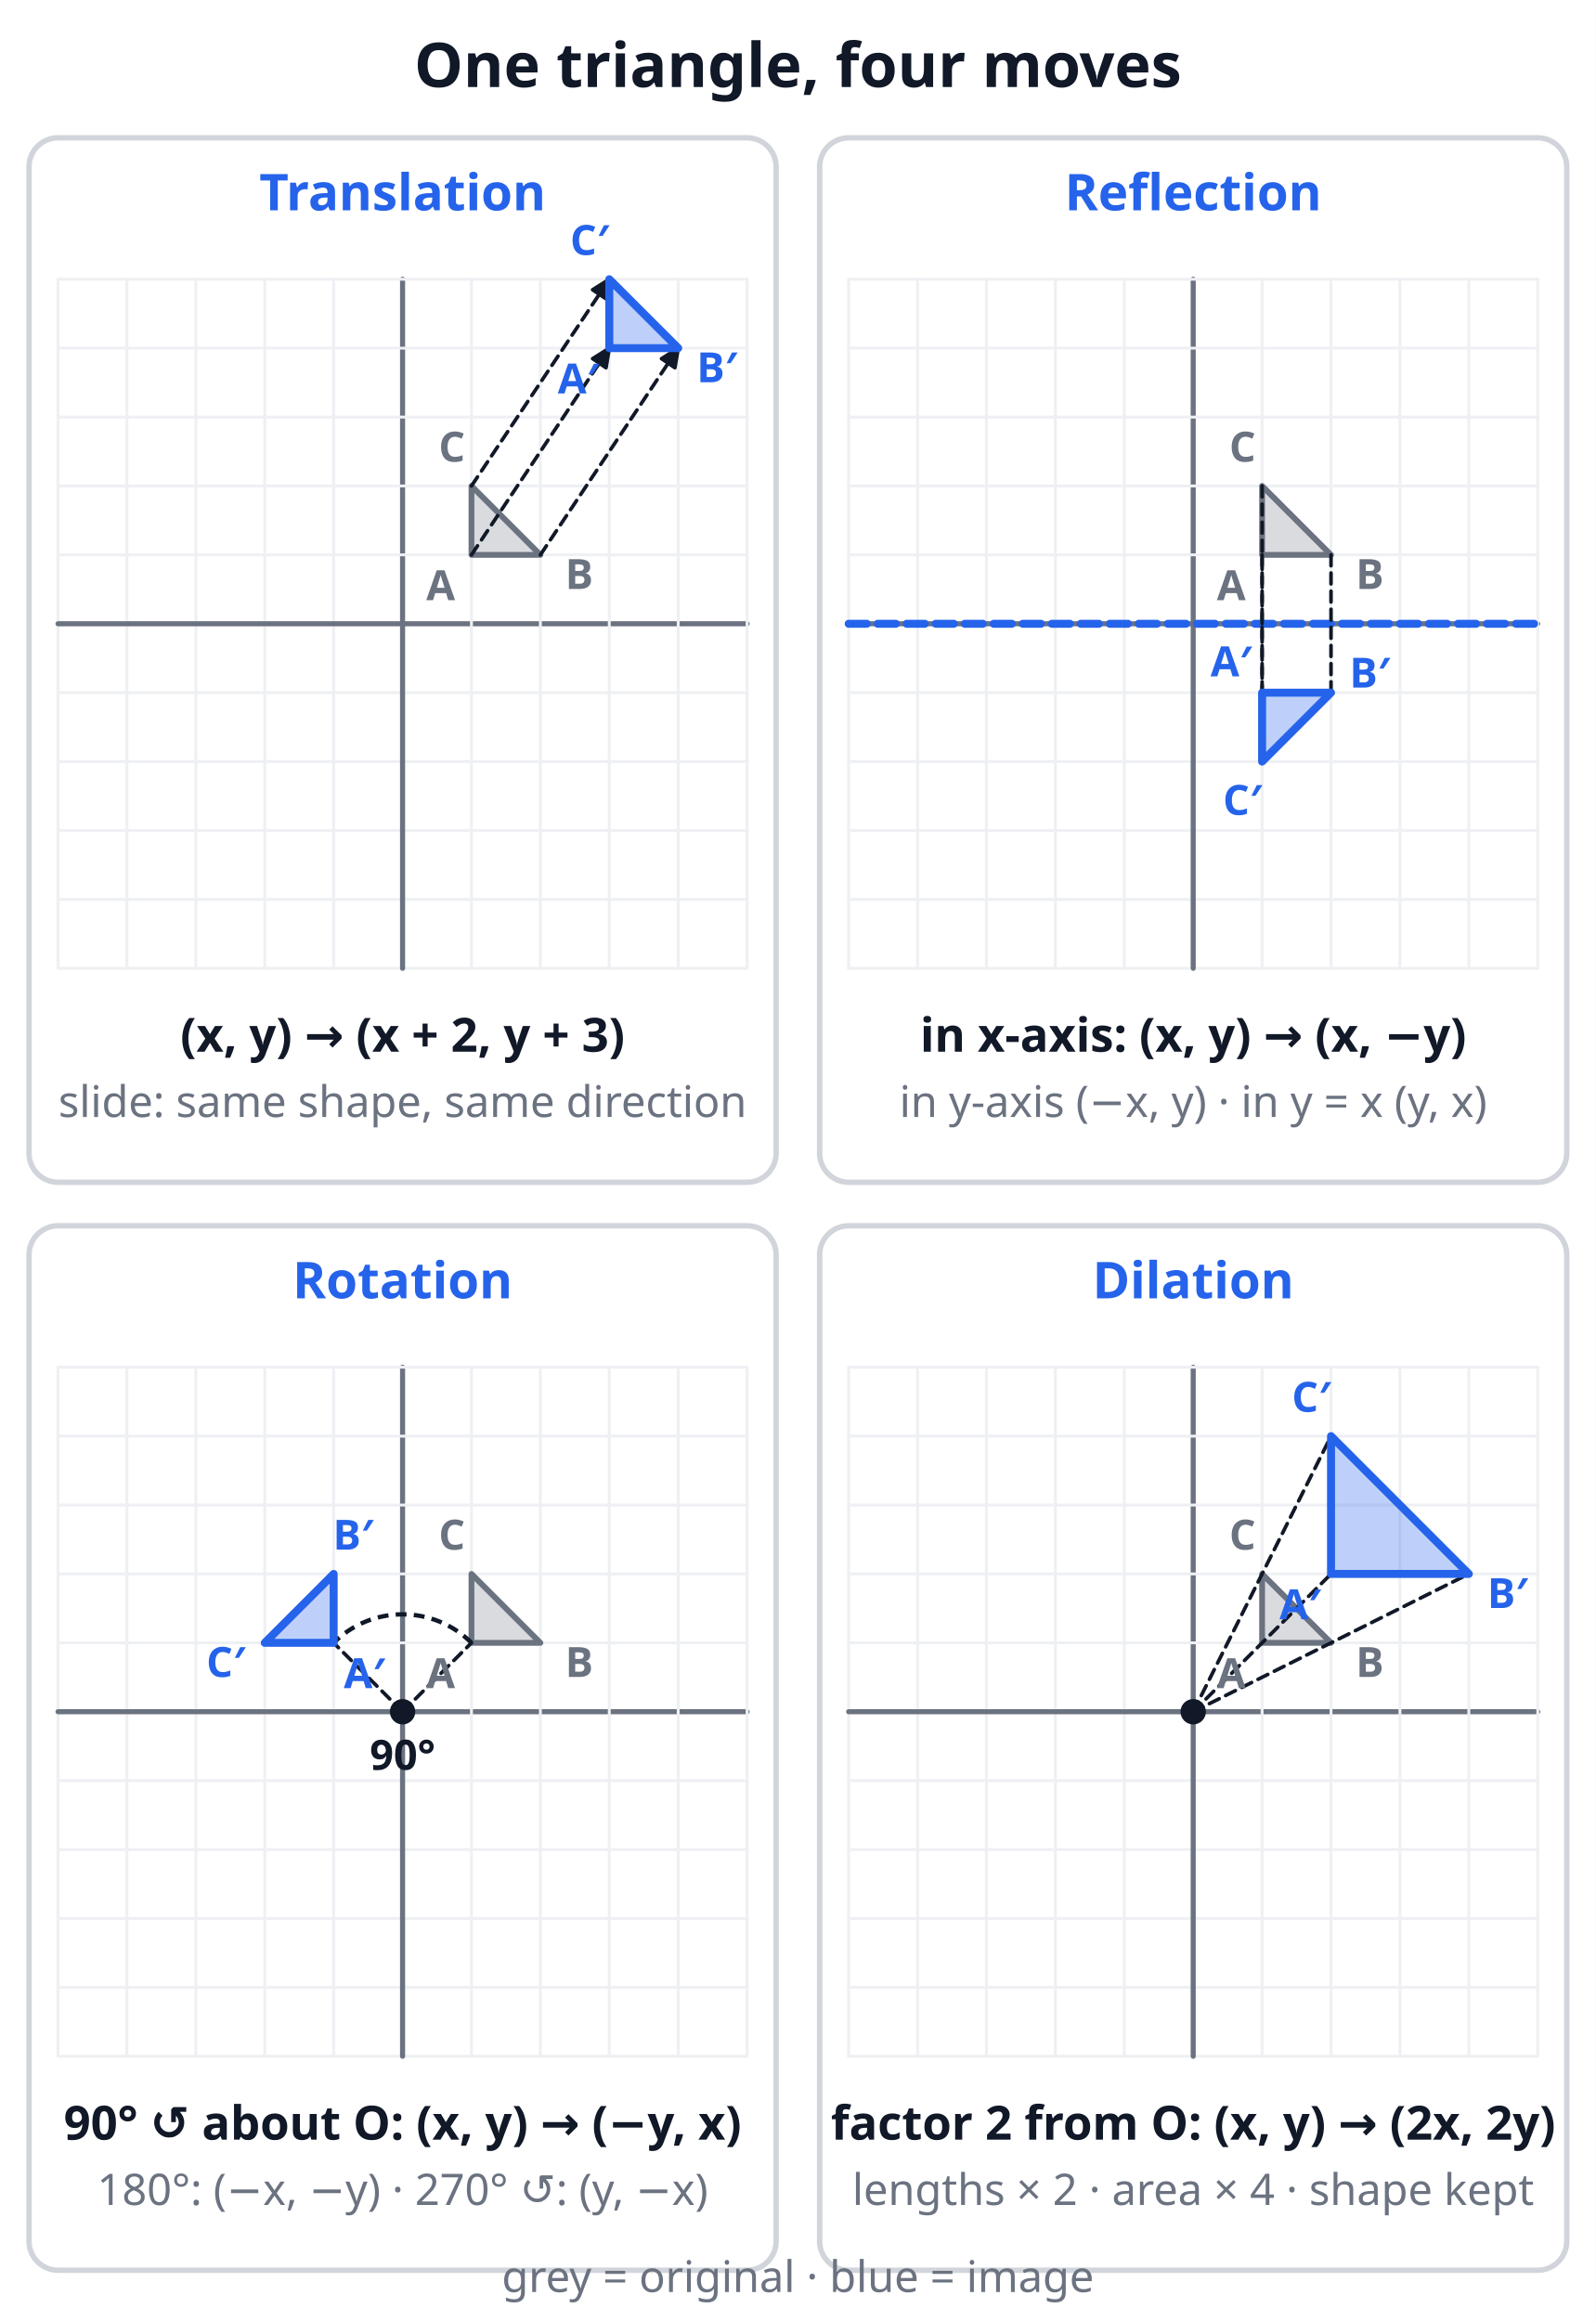
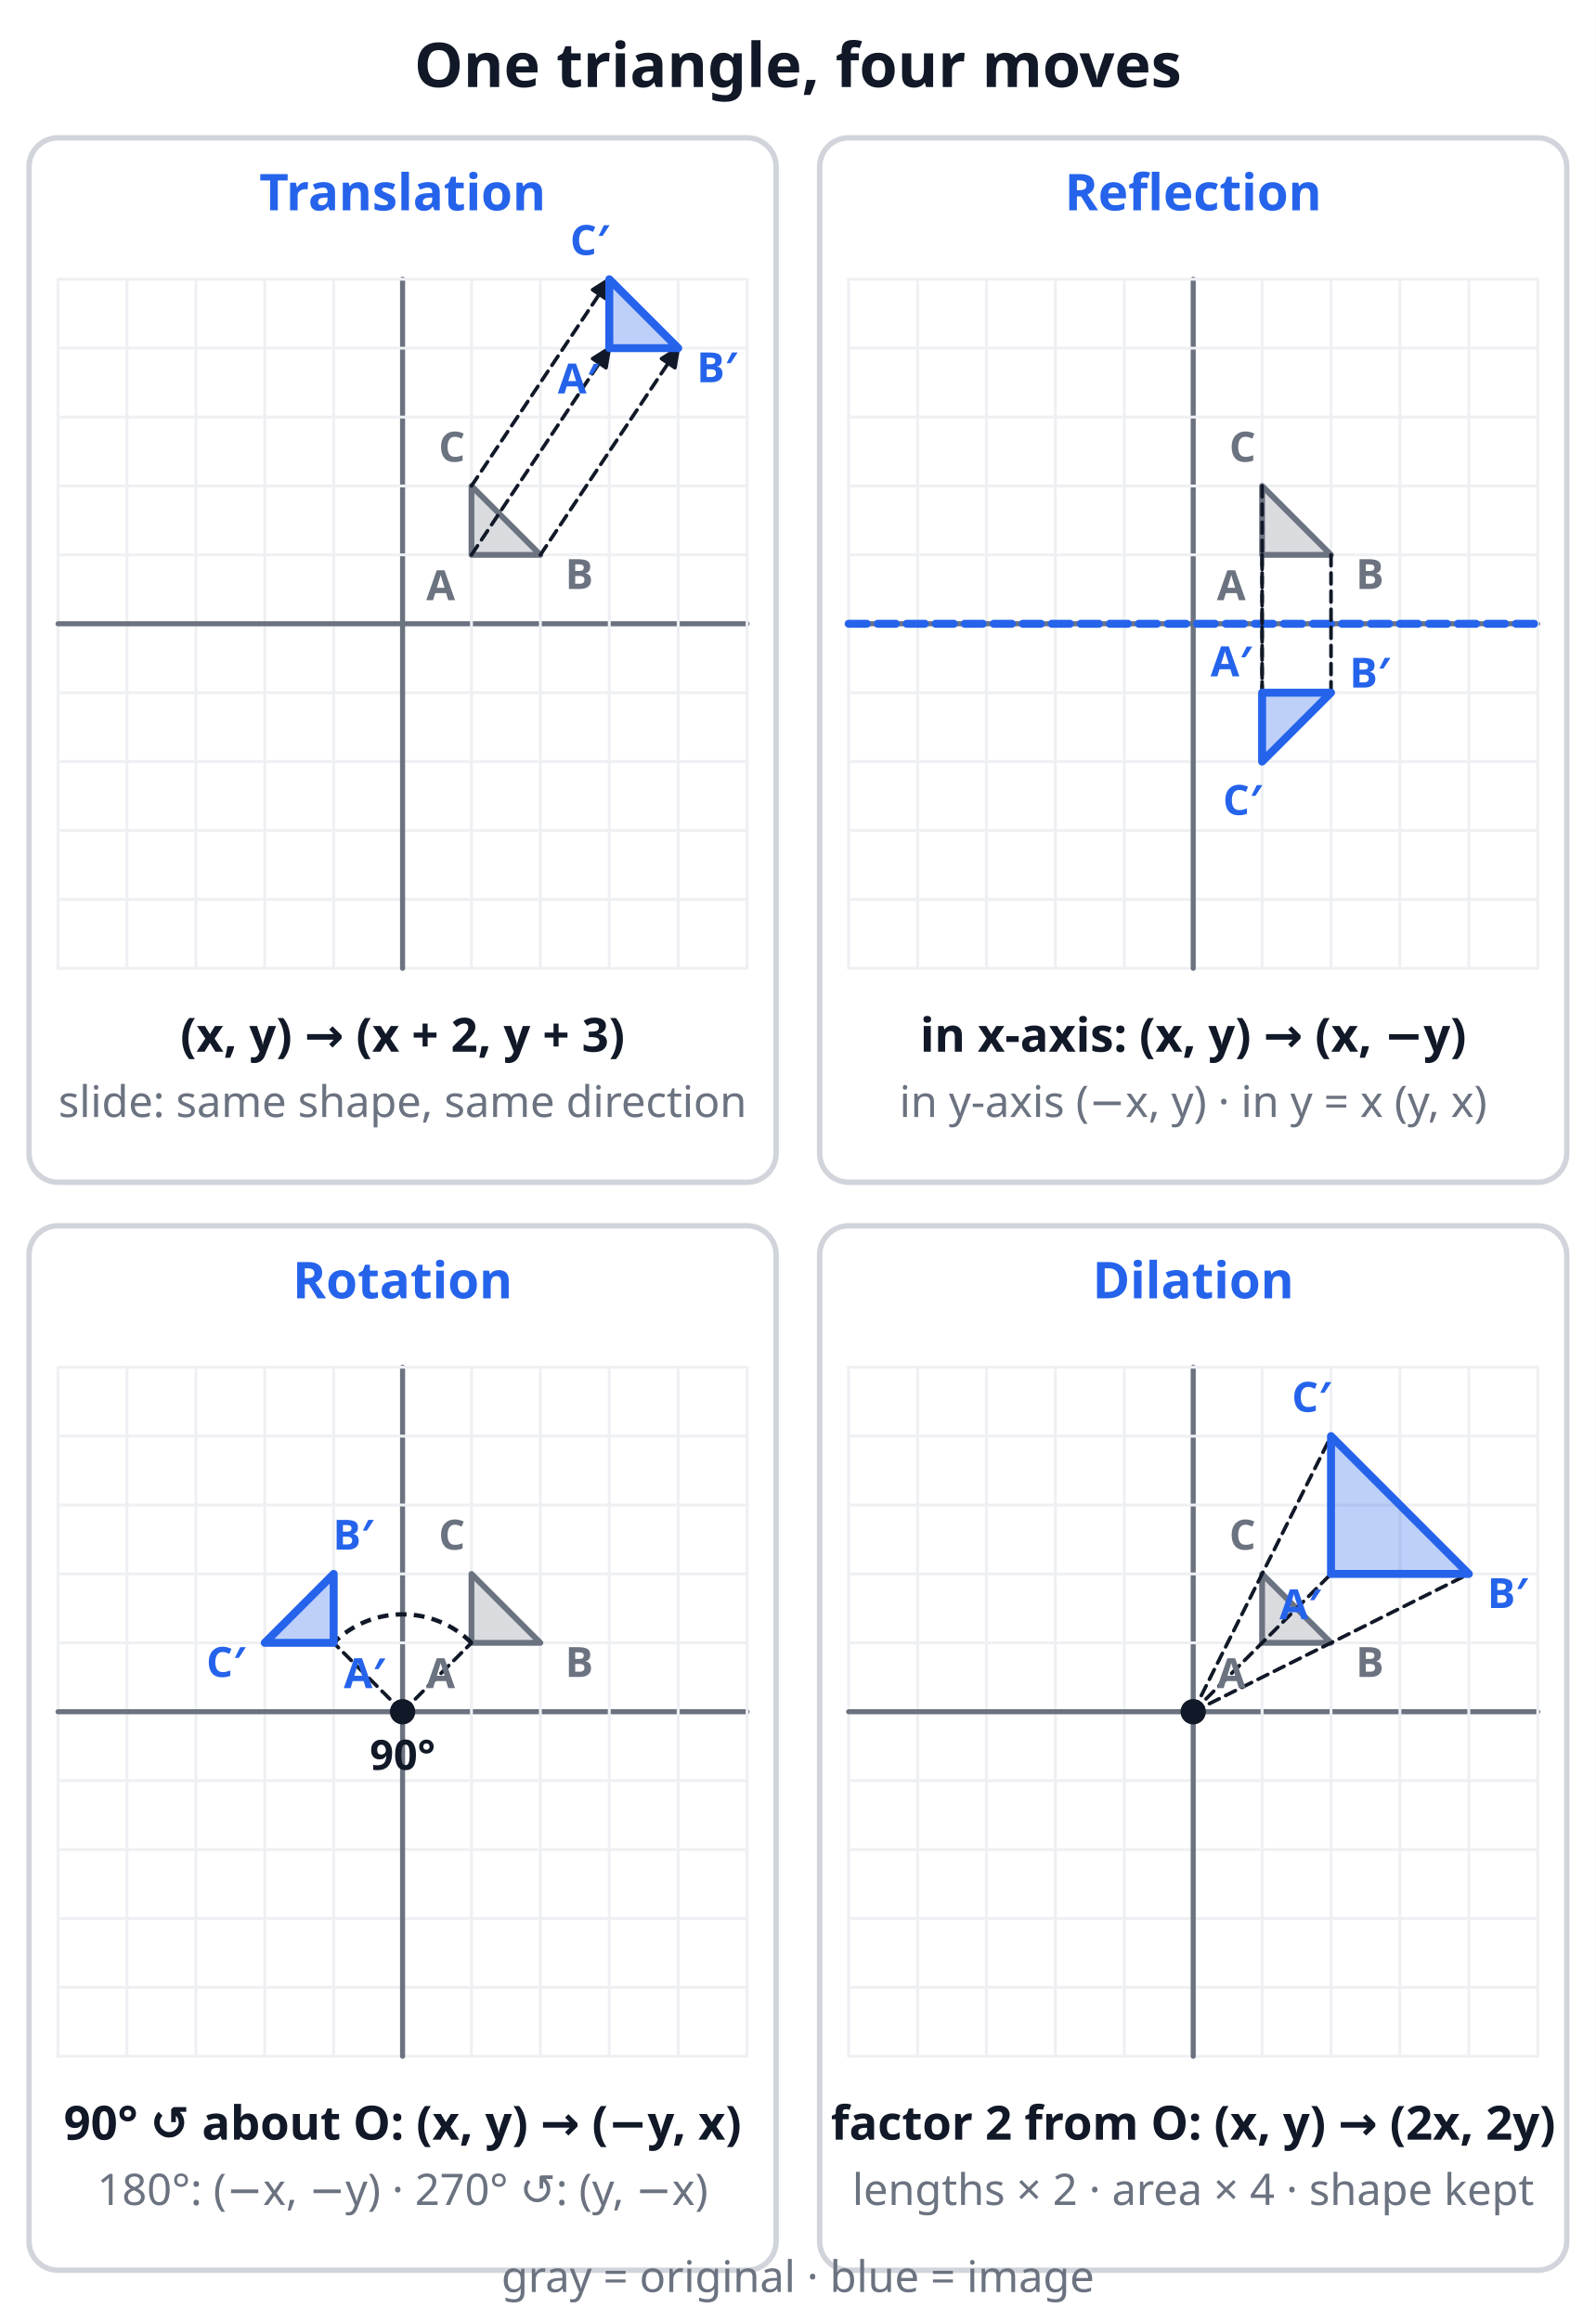
- <svg xmlns="http://www.w3.org/2000/svg" viewBox="0 0 440 640" role="img" aria-labelledby="t d">
+ <svg xmlns="http://www.w3.org/2000/svg" viewBox="0 0 440 640" role="img" aria-labeledby="t d">
  <rect x="0" y="0" width="440" height="640" fill="#ffffff" />
  <g font-family="sans-serif" fill="#111827">
    <text x="220.0" y="24.0" font-size="17" text-anchor="middle" fill="#111827" font-weight="bold">One triangle, four moves</text>
    <rect x="8.0" y="38.0" width="206.0" height="288.0" rx="8" fill="none" stroke="#d1d5db" stroke-width="1.5" />
    <text x="111.0" y="58.0" font-size="14" text-anchor="middle" fill="#2563eb" font-weight="bold">Translation</text>
    <line x1="16.0" y1="267.0" x2="16.0" y2="77.0" stroke="#eef0f3" stroke-width="0.8" stroke-linecap="round" />
    <line x1="16.0" y1="267.0" x2="206.0" y2="267.0" stroke="#eef0f3" stroke-width="0.8" stroke-linecap="round" />
    <line x1="35.0" y1="267.0" x2="35.0" y2="77.0" stroke="#eef0f3" stroke-width="0.8" stroke-linecap="round" />
    <line x1="16.0" y1="248.0" x2="206.0" y2="248.0" stroke="#eef0f3" stroke-width="0.8" stroke-linecap="round" />
    <line x1="54.0" y1="267.0" x2="54.0" y2="77.0" stroke="#eef0f3" stroke-width="0.8" stroke-linecap="round" />
    <line x1="16.0" y1="229.0" x2="206.0" y2="229.0" stroke="#eef0f3" stroke-width="0.8" stroke-linecap="round" />
    <line x1="73.0" y1="267.0" x2="73.0" y2="77.0" stroke="#eef0f3" stroke-width="0.8" stroke-linecap="round" />
    <line x1="16.0" y1="210.0" x2="206.0" y2="210.0" stroke="#eef0f3" stroke-width="0.8" stroke-linecap="round" />
    <line x1="92.0" y1="267.0" x2="92.0" y2="77.0" stroke="#eef0f3" stroke-width="0.8" stroke-linecap="round" />
    <line x1="16.0" y1="191.0" x2="206.0" y2="191.0" stroke="#eef0f3" stroke-width="0.8" stroke-linecap="round" />
    <line x1="111.0" y1="267.0" x2="111.0" y2="77.0" stroke="#6b7280" stroke-width="1.4" stroke-linecap="round" />
    <line x1="16.0" y1="172.0" x2="206.0" y2="172.0" stroke="#6b7280" stroke-width="1.4" stroke-linecap="round" />
    <line x1="130.0" y1="267.0" x2="130.0" y2="77.0" stroke="#eef0f3" stroke-width="0.8" stroke-linecap="round" />
    <line x1="16.0" y1="153.0" x2="206.0" y2="153.0" stroke="#eef0f3" stroke-width="0.8" stroke-linecap="round" />
    <line x1="149.0" y1="267.0" x2="149.0" y2="77.0" stroke="#eef0f3" stroke-width="0.8" stroke-linecap="round" />
    <line x1="16.0" y1="134.0" x2="206.0" y2="134.0" stroke="#eef0f3" stroke-width="0.8" stroke-linecap="round" />
    <line x1="168.0" y1="267.0" x2="168.0" y2="77.0" stroke="#eef0f3" stroke-width="0.8" stroke-linecap="round" />
    <line x1="16.0" y1="115.0" x2="206.0" y2="115.0" stroke="#eef0f3" stroke-width="0.8" stroke-linecap="round" />
    <line x1="187.0" y1="267.0" x2="187.0" y2="77.0" stroke="#eef0f3" stroke-width="0.8" stroke-linecap="round" />
    <line x1="16.0" y1="96.0" x2="206.0" y2="96.0" stroke="#eef0f3" stroke-width="0.8" stroke-linecap="round" />
    <line x1="206.0" y1="267.0" x2="206.0" y2="77.0" stroke="#eef0f3" stroke-width="0.8" stroke-linecap="round" />
    <line x1="16.0" y1="77.0" x2="206.0" y2="77.0" stroke="#eef0f3" stroke-width="0.8" stroke-linecap="round" />
    <polygon points="130.0,153.0 149.0,153.0 130.0,134.0" fill="#6b7280" fill-opacity="0.25" stroke="#6b7280" stroke-width="1.6" stroke-linejoin="round" />
    <line x1="130.0" y1="153.0" x2="168.0" y2="96.0" stroke="#111827" stroke-width="1" stroke-dasharray="3 2" stroke-linecap="round" />
    <polygon points="168.0,96.0 167.1,101.4 163.4,98.9" fill="#111827" stroke="#111827" stroke-width="1" stroke-linejoin="round" />
    <line x1="149.0" y1="153.0" x2="187.0" y2="96.0" stroke="#111827" stroke-width="1" stroke-dasharray="3 2" stroke-linecap="round" />
    <polygon points="187.0,96.0 186.1,101.4 182.4,98.9" fill="#111827" stroke="#111827" stroke-width="1" stroke-linejoin="round" />
    <line x1="130.0" y1="134.0" x2="168.0" y2="77.0" stroke="#111827" stroke-width="1" stroke-dasharray="3 2" stroke-linecap="round" />
    <polygon points="168.0,77.0 167.1,82.4 163.4,79.9" fill="#111827" stroke="#111827" stroke-width="1" stroke-linejoin="round" />
    <polygon points="168.0,96.0 187.0,96.0 168.0,77.0" fill="#2563eb" fill-opacity="0.3" stroke="#2563eb" stroke-width="2.2" stroke-linejoin="round" />
    <text x="121.5" y="165.5" font-size="11.5" text-anchor="middle" fill="#6b7280" font-weight="bold">A</text>
    <text x="159.7" y="162.4" font-size="11.5" text-anchor="middle" fill="#6b7280" font-weight="bold">B</text>
    <text x="124.6" y="127.3" font-size="11.5" text-anchor="middle" fill="#6b7280" font-weight="bold">C</text>
    <text x="159.5" y="108.5" font-size="11.5" text-anchor="middle" fill="#2563eb" font-weight="bold">A′</text>
    <text x="197.7" y="105.4" font-size="11.5" text-anchor="middle" fill="#2563eb" font-weight="bold">B′</text>
    <text x="162.6" y="70.3" font-size="11.5" text-anchor="middle" fill="#2563eb" font-weight="bold">C′</text>
    <text x="111.0" y="290.0" font-size="13" text-anchor="middle" fill="#111827" font-weight="bold">(x, y) → (x + 2, y + 3)</text>
    <text x="111.0" y="308.0" font-size="12" text-anchor="middle" fill="#6b7280">slide: same shape, same direction</text>
    <rect x="226.0" y="38.0" width="206.0" height="288.0" rx="8" fill="none" stroke="#d1d5db" stroke-width="1.5" />
    <text x="329.0" y="58.0" font-size="14" text-anchor="middle" fill="#2563eb" font-weight="bold">Reflection</text>
    <line x1="234.0" y1="267.0" x2="234.0" y2="77.0" stroke="#eef0f3" stroke-width="0.8" stroke-linecap="round" />
    <line x1="234.0" y1="267.0" x2="424.0" y2="267.0" stroke="#eef0f3" stroke-width="0.8" stroke-linecap="round" />
    <line x1="253.0" y1="267.0" x2="253.0" y2="77.0" stroke="#eef0f3" stroke-width="0.8" stroke-linecap="round" />
    <line x1="234.0" y1="248.0" x2="424.0" y2="248.0" stroke="#eef0f3" stroke-width="0.8" stroke-linecap="round" />
    <line x1="272.0" y1="267.0" x2="272.0" y2="77.0" stroke="#eef0f3" stroke-width="0.8" stroke-linecap="round" />
    <line x1="234.0" y1="229.0" x2="424.0" y2="229.0" stroke="#eef0f3" stroke-width="0.8" stroke-linecap="round" />
    <line x1="291.0" y1="267.0" x2="291.0" y2="77.0" stroke="#eef0f3" stroke-width="0.8" stroke-linecap="round" />
    <line x1="234.0" y1="210.0" x2="424.0" y2="210.0" stroke="#eef0f3" stroke-width="0.8" stroke-linecap="round" />
    <line x1="310.0" y1="267.0" x2="310.0" y2="77.0" stroke="#eef0f3" stroke-width="0.8" stroke-linecap="round" />
    <line x1="234.0" y1="191.0" x2="424.0" y2="191.0" stroke="#eef0f3" stroke-width="0.8" stroke-linecap="round" />
    <line x1="329.0" y1="267.0" x2="329.0" y2="77.0" stroke="#6b7280" stroke-width="1.4" stroke-linecap="round" />
    <line x1="234.0" y1="172.0" x2="424.0" y2="172.0" stroke="#6b7280" stroke-width="1.4" stroke-linecap="round" />
    <line x1="348.0" y1="267.0" x2="348.0" y2="77.0" stroke="#eef0f3" stroke-width="0.8" stroke-linecap="round" />
    <line x1="234.0" y1="153.0" x2="424.0" y2="153.0" stroke="#eef0f3" stroke-width="0.8" stroke-linecap="round" />
    <line x1="367.0" y1="267.0" x2="367.0" y2="77.0" stroke="#eef0f3" stroke-width="0.8" stroke-linecap="round" />
    <line x1="234.0" y1="134.0" x2="424.0" y2="134.0" stroke="#eef0f3" stroke-width="0.8" stroke-linecap="round" />
    <line x1="386.0" y1="267.0" x2="386.0" y2="77.0" stroke="#eef0f3" stroke-width="0.8" stroke-linecap="round" />
    <line x1="234.0" y1="115.0" x2="424.0" y2="115.0" stroke="#eef0f3" stroke-width="0.8" stroke-linecap="round" />
    <line x1="405.0" y1="267.0" x2="405.0" y2="77.0" stroke="#eef0f3" stroke-width="0.8" stroke-linecap="round" />
    <line x1="234.0" y1="96.0" x2="424.0" y2="96.0" stroke="#eef0f3" stroke-width="0.8" stroke-linecap="round" />
    <line x1="424.0" y1="267.0" x2="424.0" y2="77.0" stroke="#eef0f3" stroke-width="0.8" stroke-linecap="round" />
    <line x1="234.0" y1="77.0" x2="424.0" y2="77.0" stroke="#eef0f3" stroke-width="0.8" stroke-linecap="round" />
    <polygon points="348.0,153.0 367.0,153.0 348.0,134.0" fill="#6b7280" fill-opacity="0.25" stroke="#6b7280" stroke-width="1.6" stroke-linejoin="round" />
    <line x1="234.0" y1="172.0" x2="424.0" y2="172.0" stroke="#2563eb" stroke-width="2.2" stroke-dasharray="5 3" stroke-linecap="round" />
    <line x1="348.0" y1="153.0" x2="348.0" y2="191.0" stroke="#111827" stroke-width="1" stroke-dasharray="3 2" stroke-linecap="round" />
    <line x1="367.0" y1="153.0" x2="367.0" y2="191.0" stroke="#111827" stroke-width="1" stroke-dasharray="3 2" stroke-linecap="round" />
    <line x1="348.0" y1="134.0" x2="348.0" y2="210.0" stroke="#111827" stroke-width="1" stroke-dasharray="3 2" stroke-linecap="round" />
    <polygon points="348.0,191.0 367.0,191.0 348.0,210.0" fill="#2563eb" fill-opacity="0.3" stroke="#2563eb" stroke-width="2.2" stroke-linejoin="round" />
    <text x="339.5" y="165.5" font-size="11.5" text-anchor="middle" fill="#6b7280" font-weight="bold">A</text>
    <text x="377.7" y="162.4" font-size="11.5" text-anchor="middle" fill="#6b7280" font-weight="bold">B</text>
    <text x="342.6" y="127.3" font-size="11.5" text-anchor="middle" fill="#6b7280" font-weight="bold">C</text>
    <text x="339.5" y="186.5" font-size="11.5" text-anchor="middle" fill="#2563eb" font-weight="bold">A′</text>
    <text x="377.7" y="189.6" font-size="11.5" text-anchor="middle" fill="#2563eb" font-weight="bold">B′</text>
    <text x="342.6" y="224.7" font-size="11.5" text-anchor="middle" fill="#2563eb" font-weight="bold">C′</text>
    <text x="329.0" y="290.0" font-size="13" text-anchor="middle" fill="#111827" font-weight="bold">in x-axis: (x, y) → (x, −y)</text>
    <text x="329.0" y="308.0" font-size="12" text-anchor="middle" fill="#6b7280">in y-axis (−x, y) · in y = x (y, x)</text>
    <rect x="8.0" y="338.0" width="206.0" height="288.0" rx="8" fill="none" stroke="#d1d5db" stroke-width="1.5" />
    <text x="111.0" y="358.0" font-size="14" text-anchor="middle" fill="#2563eb" font-weight="bold">Rotation</text>
    <line x1="16.0" y1="567.0" x2="16.0" y2="377.0" stroke="#eef0f3" stroke-width="0.8" stroke-linecap="round" />
    <line x1="16.0" y1="567.0" x2="206.0" y2="567.0" stroke="#eef0f3" stroke-width="0.8" stroke-linecap="round" />
    <line x1="35.0" y1="567.0" x2="35.0" y2="377.0" stroke="#eef0f3" stroke-width="0.8" stroke-linecap="round" />
    <line x1="16.0" y1="548.0" x2="206.0" y2="548.0" stroke="#eef0f3" stroke-width="0.8" stroke-linecap="round" />
    <line x1="54.0" y1="567.0" x2="54.0" y2="377.0" stroke="#eef0f3" stroke-width="0.8" stroke-linecap="round" />
    <line x1="16.0" y1="529.0" x2="206.0" y2="529.0" stroke="#eef0f3" stroke-width="0.8" stroke-linecap="round" />
    <line x1="73.0" y1="567.0" x2="73.0" y2="377.0" stroke="#eef0f3" stroke-width="0.8" stroke-linecap="round" />
    <line x1="16.0" y1="510.0" x2="206.0" y2="510.0" stroke="#eef0f3" stroke-width="0.8" stroke-linecap="round" />
    <line x1="92.0" y1="567.0" x2="92.0" y2="377.0" stroke="#eef0f3" stroke-width="0.8" stroke-linecap="round" />
    <line x1="16.0" y1="491.0" x2="206.0" y2="491.0" stroke="#eef0f3" stroke-width="0.8" stroke-linecap="round" />
    <line x1="111.0" y1="567.0" x2="111.0" y2="377.0" stroke="#6b7280" stroke-width="1.4" stroke-linecap="round" />
    <line x1="16.0" y1="472.0" x2="206.0" y2="472.0" stroke="#6b7280" stroke-width="1.4" stroke-linecap="round" />
    <line x1="130.0" y1="567.0" x2="130.0" y2="377.0" stroke="#eef0f3" stroke-width="0.8" stroke-linecap="round" />
    <line x1="16.0" y1="453.0" x2="206.0" y2="453.0" stroke="#eef0f3" stroke-width="0.8" stroke-linecap="round" />
    <line x1="149.0" y1="567.0" x2="149.0" y2="377.0" stroke="#eef0f3" stroke-width="0.8" stroke-linecap="round" />
    <line x1="16.0" y1="434.0" x2="206.0" y2="434.0" stroke="#eef0f3" stroke-width="0.8" stroke-linecap="round" />
    <line x1="168.0" y1="567.0" x2="168.0" y2="377.0" stroke="#eef0f3" stroke-width="0.8" stroke-linecap="round" />
    <line x1="16.0" y1="415.0" x2="206.0" y2="415.0" stroke="#eef0f3" stroke-width="0.8" stroke-linecap="round" />
    <line x1="187.0" y1="567.0" x2="187.0" y2="377.0" stroke="#eef0f3" stroke-width="0.8" stroke-linecap="round" />
    <line x1="16.0" y1="396.0" x2="206.0" y2="396.0" stroke="#eef0f3" stroke-width="0.8" stroke-linecap="round" />
    <line x1="206.0" y1="567.0" x2="206.0" y2="377.0" stroke="#eef0f3" stroke-width="0.8" stroke-linecap="round" />
    <line x1="16.0" y1="377.0" x2="206.0" y2="377.0" stroke="#eef0f3" stroke-width="0.8" stroke-linecap="round" />
    <polygon points="130.0,453.0 149.0,453.0 130.0,434.0" fill="#6b7280" fill-opacity="0.25" stroke="#6b7280" stroke-width="1.6" stroke-linejoin="round" />
    <path d="M130.0,453.0 A26.9,26.9 0 0 0 92.0,453.0" fill="none" stroke="#111827" stroke-width="1.2" stroke-dasharray="3 2" />
    <line x1="111.0" y1="472.0" x2="130.0" y2="453.0" stroke="#111827" stroke-width="1" stroke-dasharray="3 2" stroke-linecap="round" />
    <line x1="111.0" y1="472.0" x2="92.0" y2="453.0" stroke="#111827" stroke-width="1" stroke-dasharray="3 2" stroke-linecap="round" />
    <text x="111.0" y="488.0" font-size="11.5" text-anchor="middle" fill="#111827" font-weight="bold">90°</text>
    <circle cx="111.0" cy="472.0" r="3.0" fill="#111827" stroke="#111827" stroke-width="1" />
    <polygon points="92.0,453.0 92.0,434.0 73.0,453.0" fill="#2563eb" fill-opacity="0.3" stroke="#2563eb" stroke-width="2.2" stroke-linejoin="round" />
    <text x="121.5" y="465.5" font-size="11.5" text-anchor="middle" fill="#6b7280" font-weight="bold">A</text>
    <text x="159.7" y="462.4" font-size="11.5" text-anchor="middle" fill="#6b7280" font-weight="bold">B</text>
    <text x="124.6" y="427.3" font-size="11.5" text-anchor="middle" fill="#6b7280" font-weight="bold">C</text>
    <text x="100.5" y="465.5" font-size="11.5" text-anchor="middle" fill="#2563eb" font-weight="bold">A′</text>
    <text x="97.4" y="427.3" font-size="11.5" text-anchor="middle" fill="#2563eb" font-weight="bold">B′</text>
    <text x="62.3" y="462.4" font-size="11.5" text-anchor="middle" fill="#2563eb" font-weight="bold">C′</text>
    <text x="111.0" y="590.0" font-size="13" text-anchor="middle" fill="#111827" font-weight="bold">90° ↺ about O: (x, y) → (−y, x)</text>
    <text x="111.0" y="608.0" font-size="12" text-anchor="middle" fill="#6b7280">180°: (−x, −y) · 270° ↺: (y, −x)</text>
    <rect x="226.0" y="338.0" width="206.0" height="288.0" rx="8" fill="none" stroke="#d1d5db" stroke-width="1.5" />
    <text x="329.0" y="358.0" font-size="14" text-anchor="middle" fill="#2563eb" font-weight="bold">Dilation</text>
    <line x1="234.0" y1="567.0" x2="234.0" y2="377.0" stroke="#eef0f3" stroke-width="0.8" stroke-linecap="round" />
    <line x1="234.0" y1="567.0" x2="424.0" y2="567.0" stroke="#eef0f3" stroke-width="0.8" stroke-linecap="round" />
    <line x1="253.0" y1="567.0" x2="253.0" y2="377.0" stroke="#eef0f3" stroke-width="0.8" stroke-linecap="round" />
    <line x1="234.0" y1="548.0" x2="424.0" y2="548.0" stroke="#eef0f3" stroke-width="0.8" stroke-linecap="round" />
    <line x1="272.0" y1="567.0" x2="272.0" y2="377.0" stroke="#eef0f3" stroke-width="0.8" stroke-linecap="round" />
    <line x1="234.0" y1="529.0" x2="424.0" y2="529.0" stroke="#eef0f3" stroke-width="0.8" stroke-linecap="round" />
    <line x1="291.0" y1="567.0" x2="291.0" y2="377.0" stroke="#eef0f3" stroke-width="0.8" stroke-linecap="round" />
    <line x1="234.0" y1="510.0" x2="424.0" y2="510.0" stroke="#eef0f3" stroke-width="0.8" stroke-linecap="round" />
    <line x1="310.0" y1="567.0" x2="310.0" y2="377.0" stroke="#eef0f3" stroke-width="0.8" stroke-linecap="round" />
    <line x1="234.0" y1="491.0" x2="424.0" y2="491.0" stroke="#eef0f3" stroke-width="0.8" stroke-linecap="round" />
    <line x1="329.0" y1="567.0" x2="329.0" y2="377.0" stroke="#6b7280" stroke-width="1.4" stroke-linecap="round" />
    <line x1="234.0" y1="472.0" x2="424.0" y2="472.0" stroke="#6b7280" stroke-width="1.4" stroke-linecap="round" />
    <line x1="348.0" y1="567.0" x2="348.0" y2="377.0" stroke="#eef0f3" stroke-width="0.8" stroke-linecap="round" />
    <line x1="234.0" y1="453.0" x2="424.0" y2="453.0" stroke="#eef0f3" stroke-width="0.8" stroke-linecap="round" />
    <line x1="367.0" y1="567.0" x2="367.0" y2="377.0" stroke="#eef0f3" stroke-width="0.8" stroke-linecap="round" />
    <line x1="234.0" y1="434.0" x2="424.0" y2="434.0" stroke="#eef0f3" stroke-width="0.8" stroke-linecap="round" />
    <line x1="386.0" y1="567.0" x2="386.0" y2="377.0" stroke="#eef0f3" stroke-width="0.8" stroke-linecap="round" />
    <line x1="234.0" y1="415.0" x2="424.0" y2="415.0" stroke="#eef0f3" stroke-width="0.8" stroke-linecap="round" />
    <line x1="405.0" y1="567.0" x2="405.0" y2="377.0" stroke="#eef0f3" stroke-width="0.8" stroke-linecap="round" />
    <line x1="234.0" y1="396.0" x2="424.0" y2="396.0" stroke="#eef0f3" stroke-width="0.8" stroke-linecap="round" />
    <line x1="424.0" y1="567.0" x2="424.0" y2="377.0" stroke="#eef0f3" stroke-width="0.8" stroke-linecap="round" />
    <line x1="234.0" y1="377.0" x2="424.0" y2="377.0" stroke="#eef0f3" stroke-width="0.8" stroke-linecap="round" />
    <polygon points="348.0,453.0 367.0,453.0 348.0,434.0" fill="#6b7280" fill-opacity="0.25" stroke="#6b7280" stroke-width="1.6" stroke-linejoin="round" />
    <line x1="329.0" y1="472.0" x2="367.0" y2="434.0" stroke="#111827" stroke-width="1" stroke-dasharray="3 2" stroke-linecap="round" />
    <line x1="329.0" y1="472.0" x2="405.0" y2="434.0" stroke="#111827" stroke-width="1" stroke-dasharray="3 2" stroke-linecap="round" />
    <line x1="329.0" y1="472.0" x2="367.0" y2="396.0" stroke="#111827" stroke-width="1" stroke-dasharray="3 2" stroke-linecap="round" />
    <circle cx="329.0" cy="472.0" r="3.0" fill="#111827" stroke="#111827" stroke-width="1" />
    <polygon points="367.0,434.0 405.0,434.0 367.0,396.0" fill="#2563eb" fill-opacity="0.3" stroke="#2563eb" stroke-width="2.2" stroke-linejoin="round" />
    <text x="339.5" y="465.5" font-size="11.5" text-anchor="middle" fill="#6b7280" font-weight="bold">A</text>
    <text x="377.7" y="462.4" font-size="11.5" text-anchor="middle" fill="#6b7280" font-weight="bold">B</text>
    <text x="342.6" y="427.3" font-size="11.5" text-anchor="middle" fill="#6b7280" font-weight="bold">C</text>
    <text x="358.5" y="446.5" font-size="11.5" text-anchor="middle" fill="#2563eb" font-weight="bold">A′</text>
    <text x="415.7" y="443.4" font-size="11.5" text-anchor="middle" fill="#2563eb" font-weight="bold">B′</text>
    <text x="361.6" y="389.3" font-size="11.5" text-anchor="middle" fill="#2563eb" font-weight="bold">C′</text>
    <text x="329.0" y="590.0" font-size="13" text-anchor="middle" fill="#111827" font-weight="bold">factor 2 from O: (x, y) → (2x, 2y)</text>
    <text x="329.0" y="608.0" font-size="12" text-anchor="middle" fill="#6b7280">lengths × 2 · area × 4 · shape kept</text>
-     <text x="220.0" y="632.0" font-size="12" text-anchor="middle" fill="#6b7280">grey = original · blue = image</text>
+     <text x="220.0" y="632.0" font-size="12" text-anchor="middle" fill="#6b7280">gray = original · blue = image</text>
  </g>
</svg>
